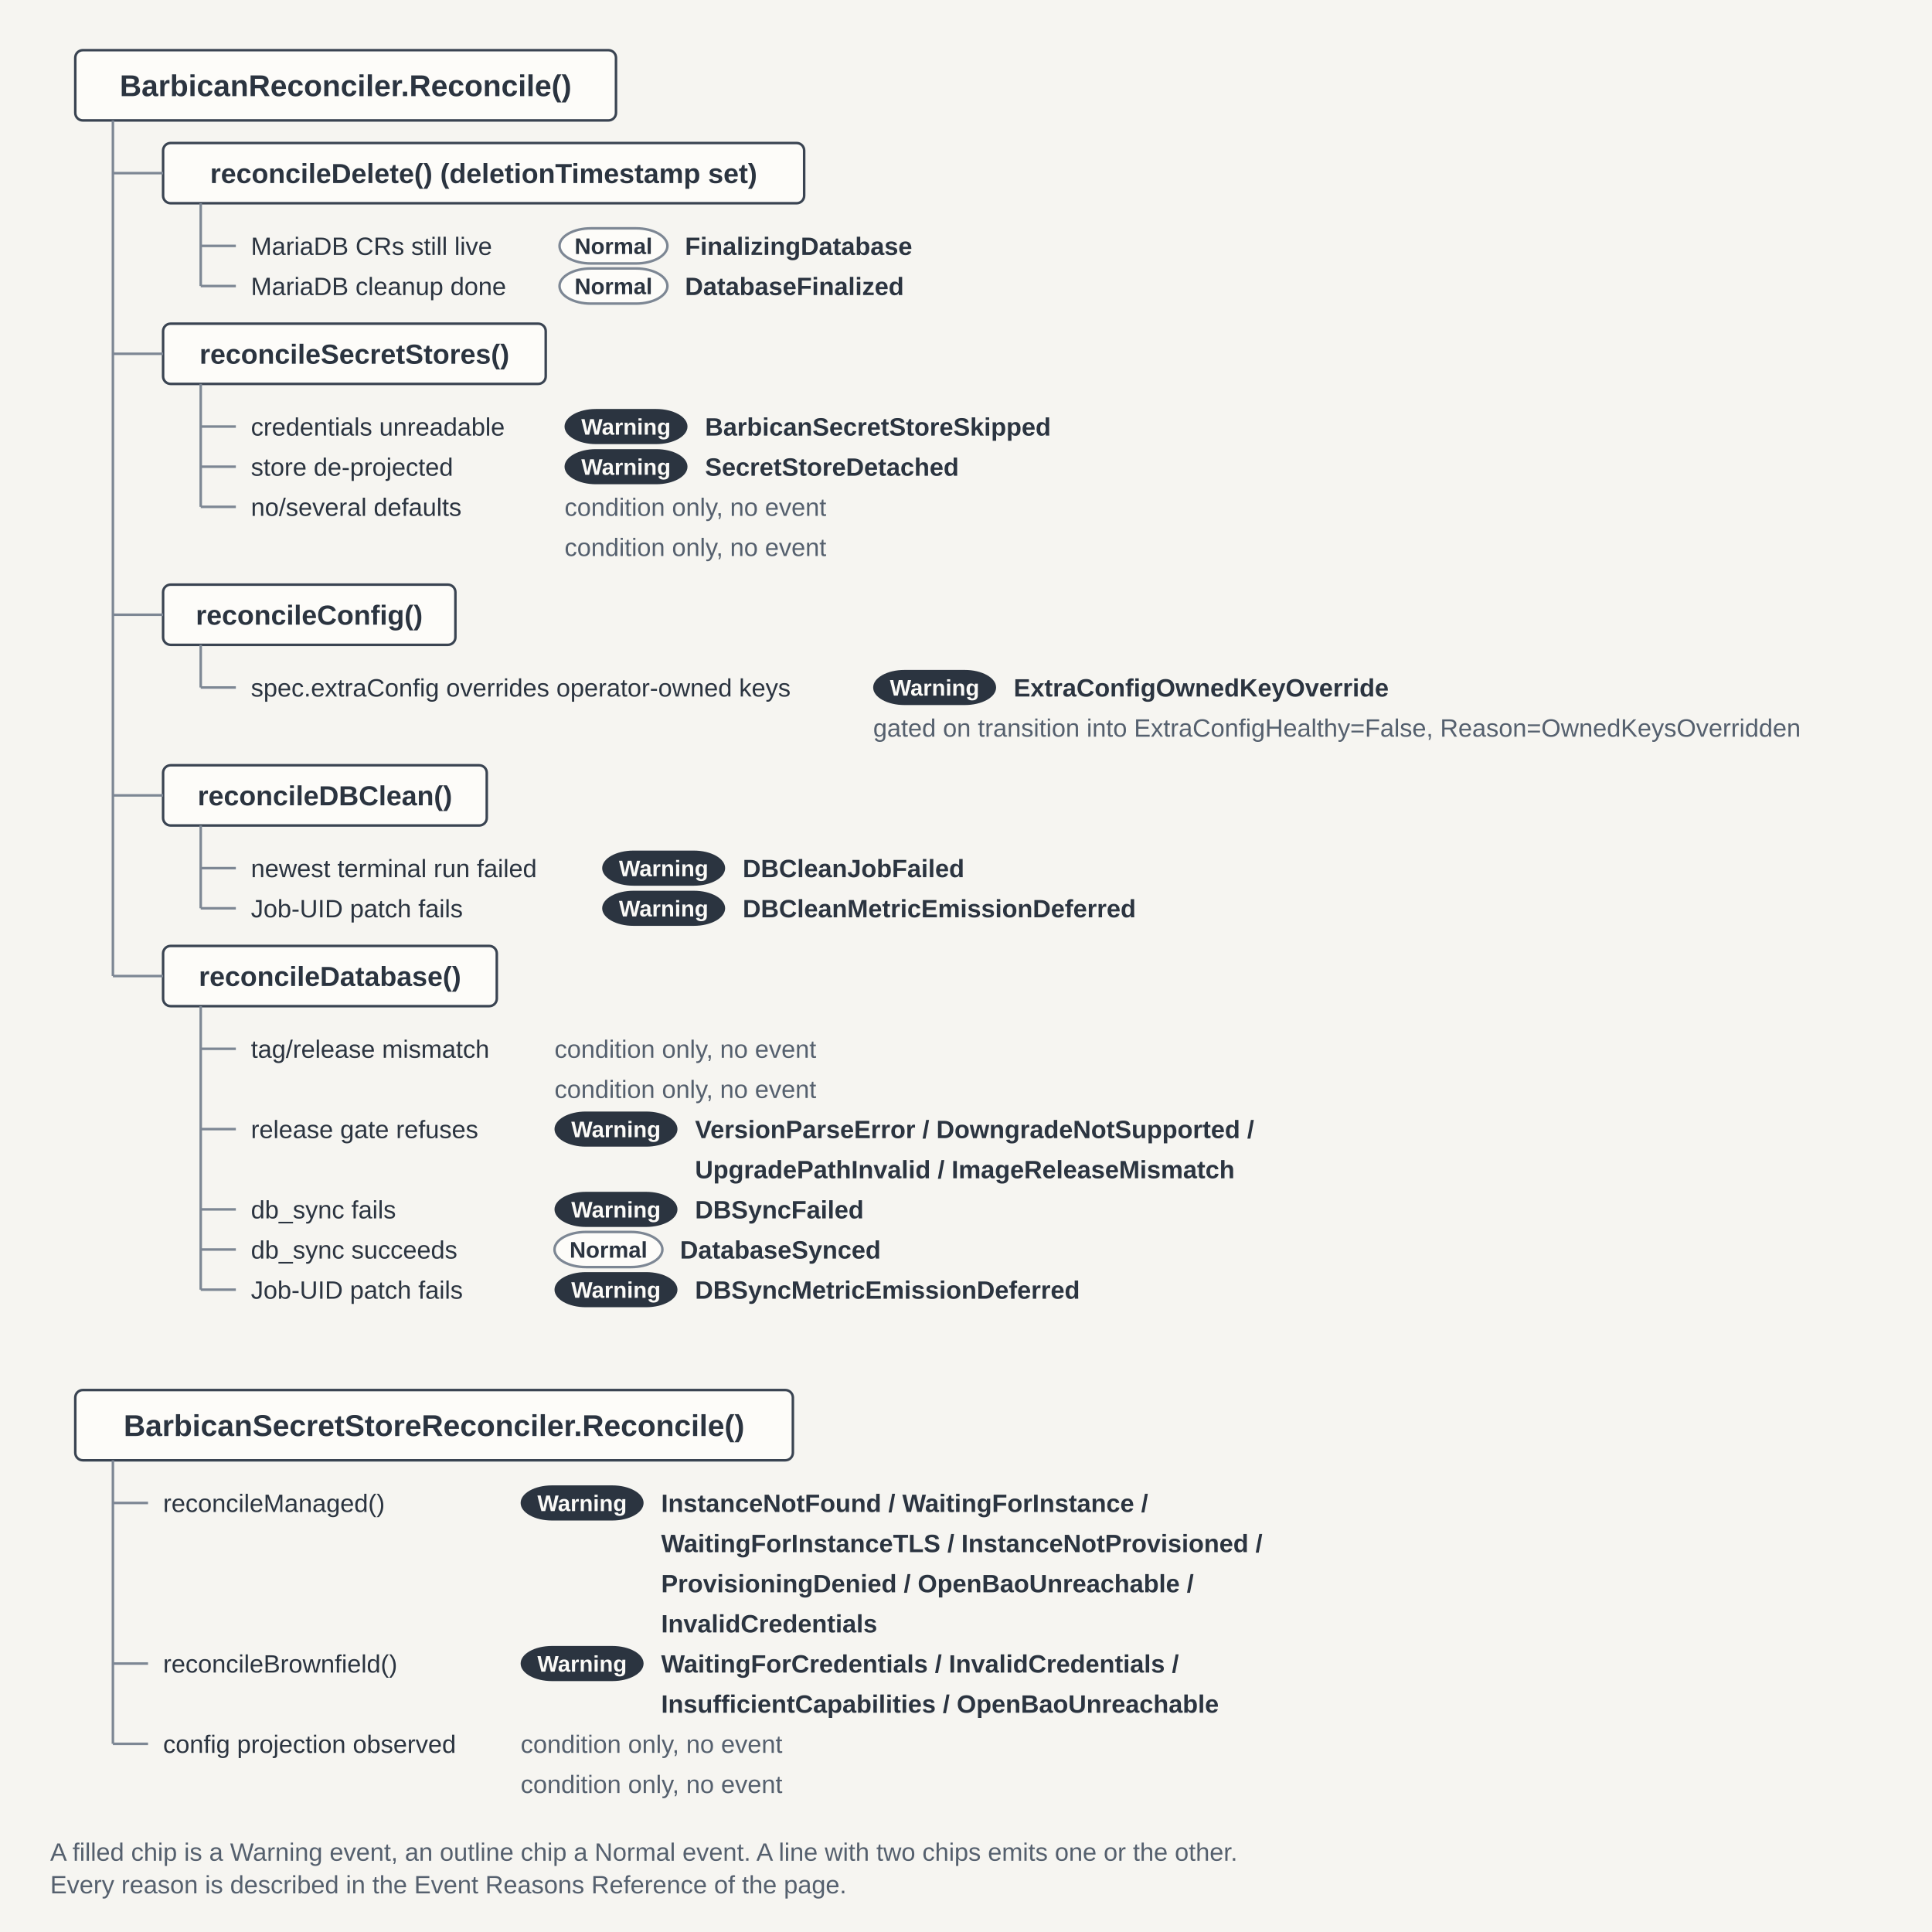
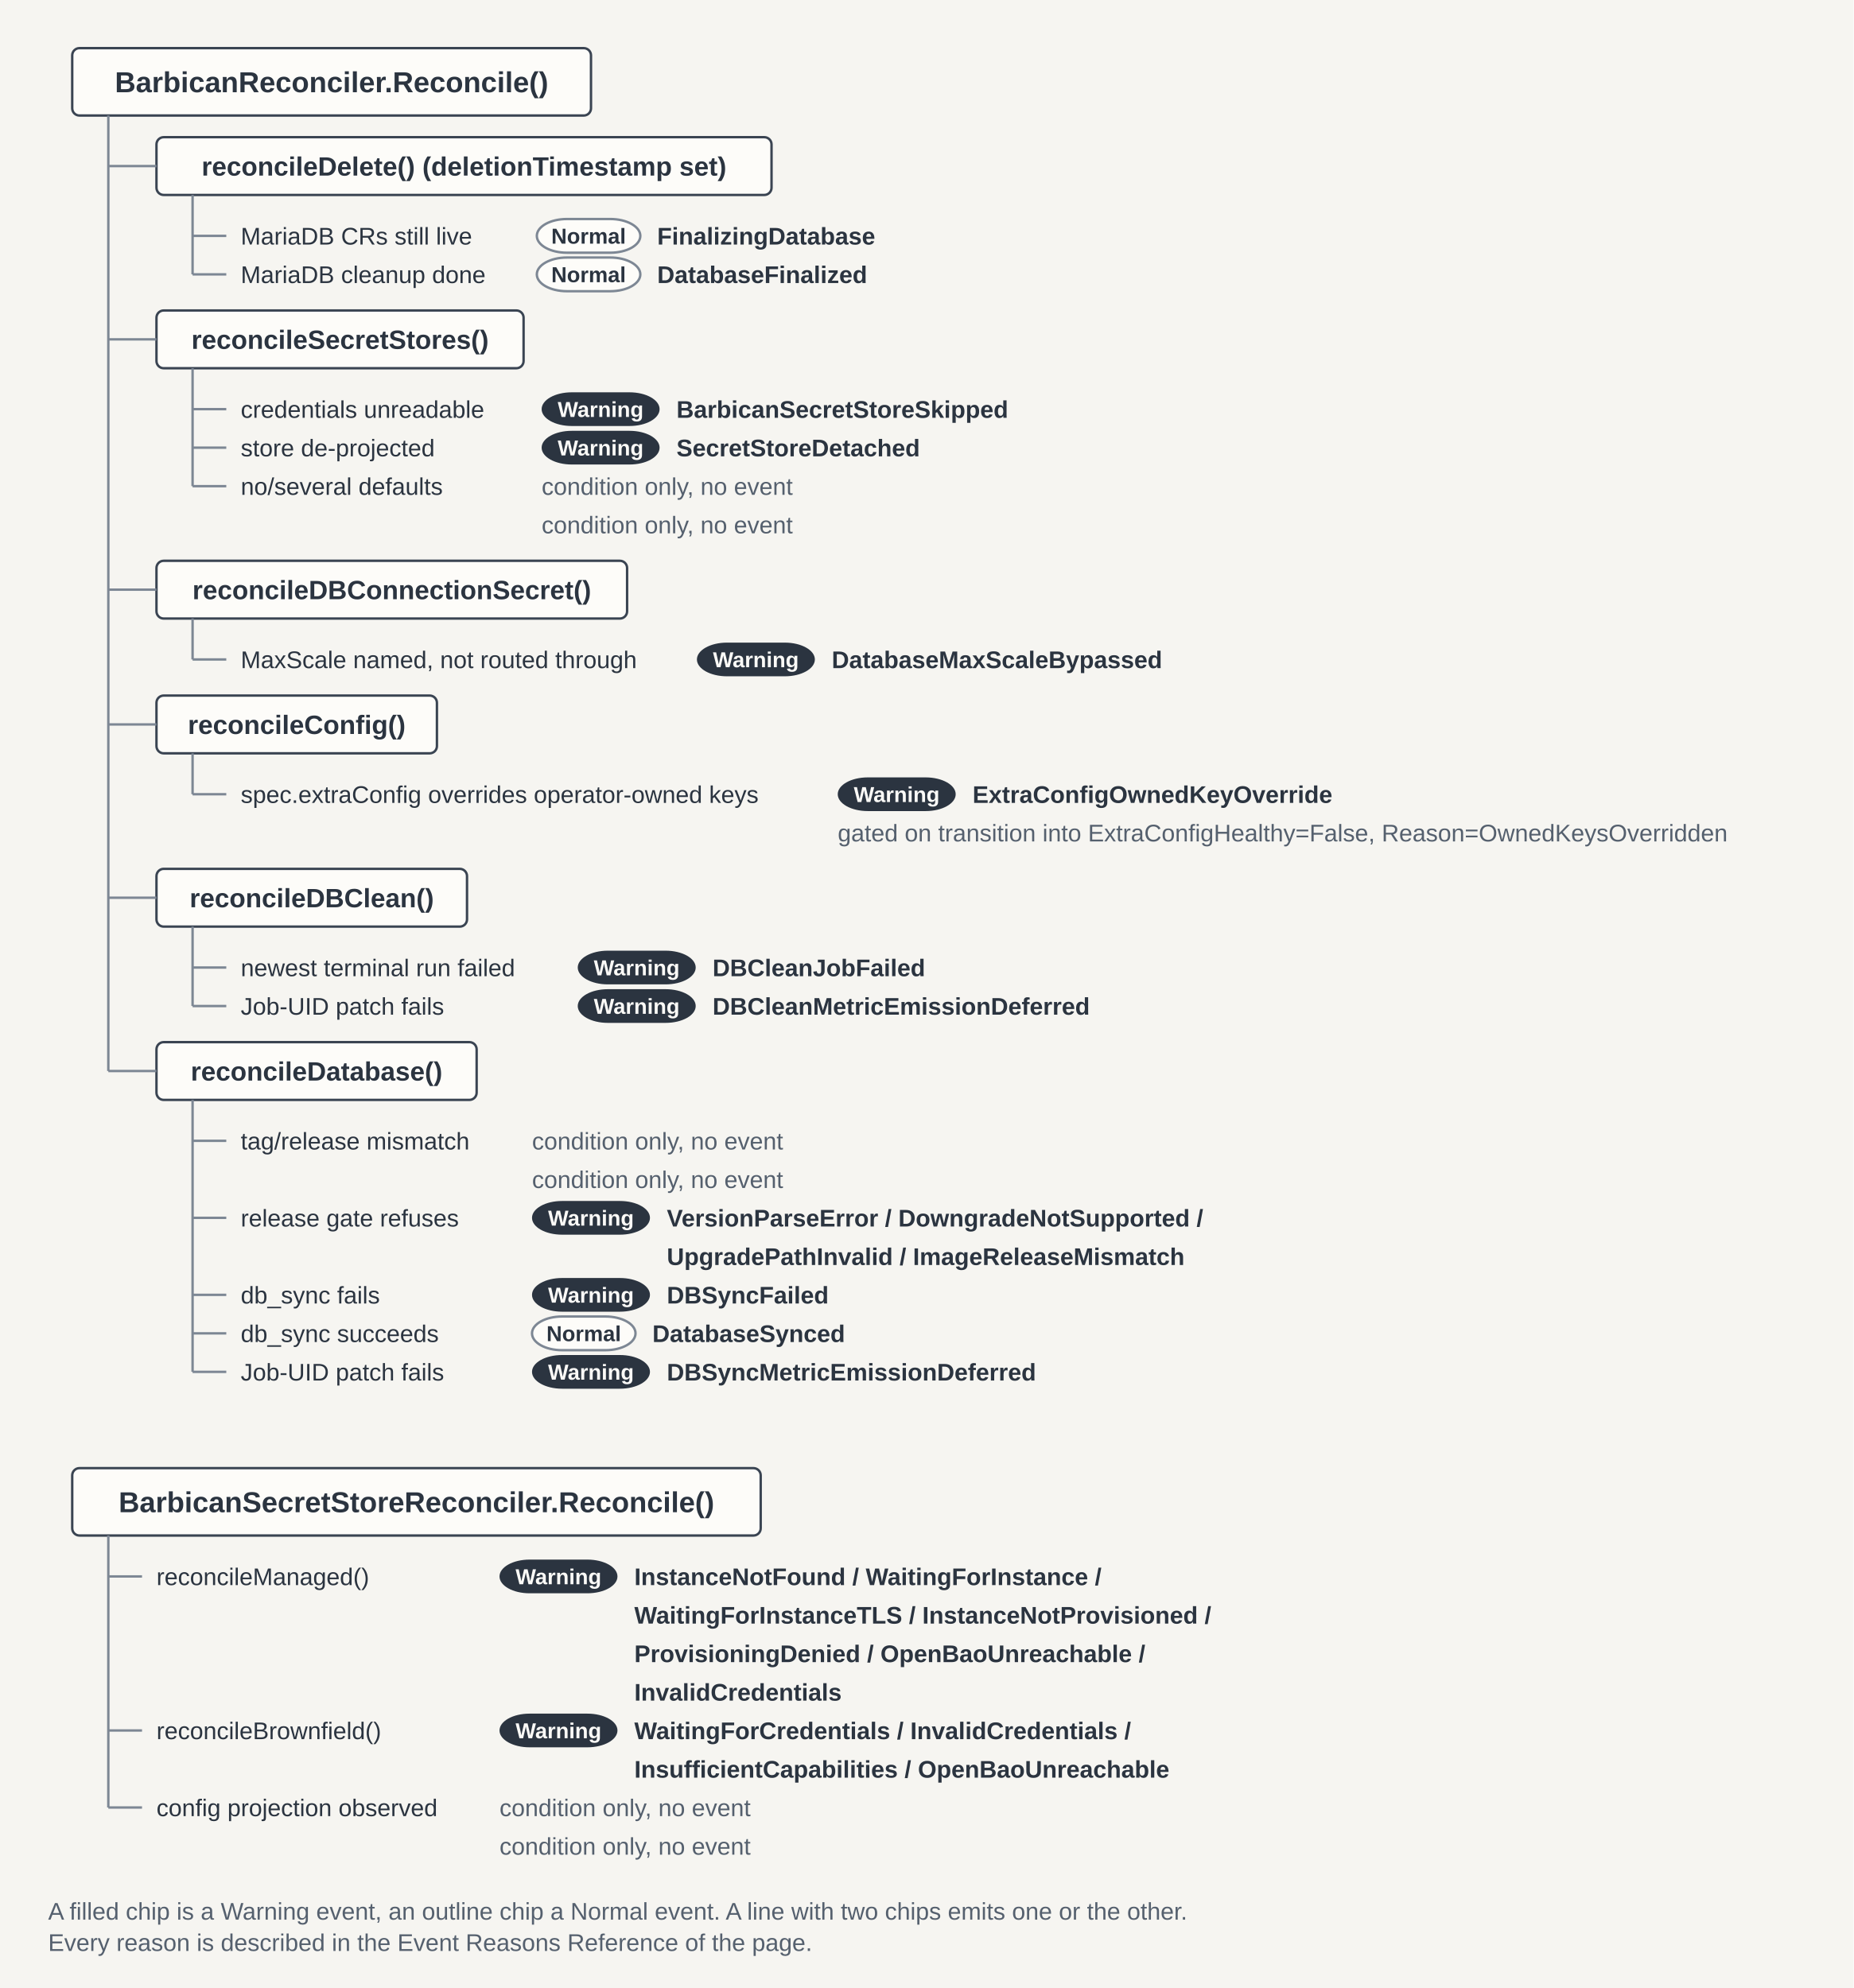
- <svg xmlns="http://www.w3.org/2000/svg" width="1540" height="1540" viewBox="0 0 1540 1540" font-family="'IBM Plex Sans', Arial, Helvetica, sans-serif" role="img" aria-label="Event flow of the Barbican operator">
-   <rect width="1540" height="1540" fill="#F6F5F1" />
+ <svg xmlns="http://www.w3.org/2000/svg" width="1540" height="1652" viewBox="0 0 1540 1652" font-family="'IBM Plex Sans', Arial, Helvetica, sans-serif" role="img" aria-label="Event flow of the Barbican operator">
+   <rect width="1540" height="1652" fill="#F6F5F1" />
  <rect x="60" y="40" width="431" height="56" rx="6" fill="#FDFCF9" stroke="#3A4452" stroke-width="2" />
  <text x="275.5" y="76.64" font-size="24" font-weight="700" fill="#2B3440" text-anchor="middle">BarbicanReconciler.Reconcile()</text>
  <rect x="130" y="114" width="511" height="48" rx="6" fill="#FDFCF9" stroke="#3A4452" stroke-width="2" />
  <text x="385.5" y="145.92" font-size="22" font-weight="700" fill="#2B3440" text-anchor="middle">reconcileDelete() (deletionTimestamp set)</text>
  <polyline points="90,138 130,138" fill="none" stroke="#7D8794" stroke-width="2" />
  <polyline points="160,196 188,196" fill="none" stroke="#7D8794" stroke-width="2" />
  <text x="200" y="203.2" font-size="20" font-weight="400" fill="#2B3440">MariaDB CRs still live</text>
  <rect x="446" y="182" width="86" height="28" rx="25" fill="#FDFCF9" stroke="#7D8794" stroke-width="2" />
  <text x="489" y="202.48" font-size="18" font-weight="700" fill="#2B3440" text-anchor="middle">Normal</text>
  <text x="546" y="203.2" font-size="20" font-weight="700" fill="#2B3440">FinalizingDatabase</text>
  <polyline points="160,228 188,228" fill="none" stroke="#7D8794" stroke-width="2" />
  <text x="200" y="235.2" font-size="20" font-weight="400" fill="#2B3440">MariaDB cleanup done</text>
  <rect x="446" y="214" width="86" height="28" rx="25" fill="#FDFCF9" stroke="#7D8794" stroke-width="2" />
  <text x="489" y="234.48" font-size="18" font-weight="700" fill="#2B3440" text-anchor="middle">Normal</text>
  <text x="546" y="235.2" font-size="20" font-weight="700" fill="#2B3440">DatabaseFinalized</text>
  <polyline points="160,162 160,228" fill="none" stroke="#7D8794" stroke-width="2" />
  <rect x="130" y="258" width="305" height="48" rx="6" fill="#FDFCF9" stroke="#3A4452" stroke-width="2" />
  <text x="282.5" y="289.92" font-size="22" font-weight="700" fill="#2B3440" text-anchor="middle">reconcileSecretStores()</text>
  <polyline points="90,282 130,282" fill="none" stroke="#7D8794" stroke-width="2" />
  <polyline points="160,340 188,340" fill="none" stroke="#7D8794" stroke-width="2" />
  <text x="200" y="347.2" font-size="20" font-weight="400" fill="#2B3440">credentials unreadable</text>
  <rect x="450" y="326" width="98" height="28" rx="25" fill="#2B3440" />
  <text x="499" y="346.48" font-size="18" font-weight="700" fill="#FBFAF7" text-anchor="middle">Warning</text>
  <text x="562" y="347.2" font-size="20" font-weight="700" fill="#2B3440">BarbicanSecretStoreSkipped</text>
  <polyline points="160,372 188,372" fill="none" stroke="#7D8794" stroke-width="2" />
  <text x="200" y="379.2" font-size="20" font-weight="400" fill="#2B3440">store de-projected</text>
  <rect x="450" y="358" width="98" height="28" rx="25" fill="#2B3440" />
  <text x="499" y="378.48" font-size="18" font-weight="700" fill="#FBFAF7" text-anchor="middle">Warning</text>
  <text x="562" y="379.2" font-size="20" font-weight="700" fill="#2B3440">SecretStoreDetached</text>
  <polyline points="160,404 188,404" fill="none" stroke="#7D8794" stroke-width="2" />
  <text x="200" y="411.2" font-size="20" font-weight="400" fill="#2B3440">no/several defaults</text>
  <text x="450" y="411.2" font-size="20" font-weight="400" fill="#55606E">condition only, no event</text>
  <text x="450" y="443.2" font-size="20" font-weight="400" fill="#55606E">condition only, no event</text>
  <polyline points="160,306 160,404" fill="none" stroke="#7D8794" stroke-width="2" />
-   <rect x="130" y="466" width="233" height="48" rx="6" fill="#FDFCF9" stroke="#3A4452" stroke-width="2" />
-   <text x="246.5" y="497.92" font-size="22" font-weight="700" fill="#2B3440" text-anchor="middle">reconcileConfig()</text>
+   <rect x="130" y="466" width="391" height="48" rx="6" fill="#FDFCF9" stroke="#3A4452" stroke-width="2" />
+   <text x="325.5" y="497.92" font-size="22" font-weight="700" fill="#2B3440" text-anchor="middle">reconcileDBConnectionSecret()</text>
  <polyline points="90,490 130,490" fill="none" stroke="#7D8794" stroke-width="2" />
  <polyline points="160,548 188,548" fill="none" stroke="#7D8794" stroke-width="2" />
-   <text x="200" y="555.2" font-size="20" font-weight="400" fill="#2B3440">spec.extraConfig overrides operator-owned keys</text>
-   <rect x="696" y="534" width="98" height="28" rx="25" fill="#2B3440" />
-   <text x="745" y="554.48" font-size="18" font-weight="700" fill="#FBFAF7" text-anchor="middle">Warning</text>
-   <text x="808" y="555.2" font-size="20" font-weight="700" fill="#2B3440">ExtraConfigOwnedKeyOverride</text>
-   <text x="696" y="587.2" font-size="20" font-weight="400" fill="#55606E">gated on transition into ExtraConfigHealthy=False, Reason=OwnedKeysOverridden</text>
+   <text x="200" y="555.2" font-size="20" font-weight="400" fill="#2B3440">MaxScale named, not routed through</text>
+   <rect x="579" y="534" width="98" height="28" rx="25" fill="#2B3440" />
+   <text x="628" y="554.48" font-size="18" font-weight="700" fill="#FBFAF7" text-anchor="middle">Warning</text>
+   <text x="691" y="555.2" font-size="20" font-weight="700" fill="#2B3440">DatabaseMaxScaleBypassed</text>
  <polyline points="160,514 160,548" fill="none" stroke="#7D8794" stroke-width="2" />
-   <rect x="130" y="610" width="258" height="48" rx="6" fill="#FDFCF9" stroke="#3A4452" stroke-width="2" />
-   <text x="259" y="641.92" font-size="22" font-weight="700" fill="#2B3440" text-anchor="middle">reconcileDBClean()</text>
-   <polyline points="90,634 130,634" fill="none" stroke="#7D8794" stroke-width="2" />
-   <polyline points="160,692 188,692" fill="none" stroke="#7D8794" stroke-width="2" />
-   <text x="200" y="699.2" font-size="20" font-weight="400" fill="#2B3440">newest terminal run failed</text>
-   <rect x="480" y="678" width="98" height="28" rx="25" fill="#2B3440" />
-   <text x="529" y="698.48" font-size="18" font-weight="700" fill="#FBFAF7" text-anchor="middle">Warning</text>
-   <text x="592" y="699.2" font-size="20" font-weight="700" fill="#2B3440">DBCleanJobFailed</text>
-   <polyline points="160,724 188,724" fill="none" stroke="#7D8794" stroke-width="2" />
-   <text x="200" y="731.2" font-size="20" font-weight="400" fill="#2B3440">Job-UID patch fails</text>
-   <rect x="480" y="710" width="98" height="28" rx="25" fill="#2B3440" />
-   <text x="529" y="730.48" font-size="18" font-weight="700" fill="#FBFAF7" text-anchor="middle">Warning</text>
-   <text x="592" y="731.2" font-size="20" font-weight="700" fill="#2B3440">DBCleanMetricEmissionDeferred</text>
-   <polyline points="160,658 160,724" fill="none" stroke="#7D8794" stroke-width="2" />
-   <rect x="130" y="754" width="266" height="48" rx="6" fill="#FDFCF9" stroke="#3A4452" stroke-width="2" />
-   <text x="263" y="785.92" font-size="22" font-weight="700" fill="#2B3440" text-anchor="middle">reconcileDatabase()</text>
-   <polyline points="90,778 130,778" fill="none" stroke="#7D8794" stroke-width="2" />
+   <rect x="130" y="578" width="233" height="48" rx="6" fill="#FDFCF9" stroke="#3A4452" stroke-width="2" />
+   <text x="246.5" y="609.92" font-size="22" font-weight="700" fill="#2B3440" text-anchor="middle">reconcileConfig()</text>
+   <polyline points="90,602 130,602" fill="none" stroke="#7D8794" stroke-width="2" />
+   <polyline points="160,660 188,660" fill="none" stroke="#7D8794" stroke-width="2" />
+   <text x="200" y="667.2" font-size="20" font-weight="400" fill="#2B3440">spec.extraConfig overrides operator-owned keys</text>
+   <rect x="696" y="646" width="98" height="28" rx="25" fill="#2B3440" />
+   <text x="745" y="666.48" font-size="18" font-weight="700" fill="#FBFAF7" text-anchor="middle">Warning</text>
+   <text x="808" y="667.2" font-size="20" font-weight="700" fill="#2B3440">ExtraConfigOwnedKeyOverride</text>
+   <text x="696" y="699.2" font-size="20" font-weight="400" fill="#55606E">gated on transition into ExtraConfigHealthy=False, Reason=OwnedKeysOverridden</text>
+   <polyline points="160,626 160,660" fill="none" stroke="#7D8794" stroke-width="2" />
+   <rect x="130" y="722" width="258" height="48" rx="6" fill="#FDFCF9" stroke="#3A4452" stroke-width="2" />
+   <text x="259" y="753.92" font-size="22" font-weight="700" fill="#2B3440" text-anchor="middle">reconcileDBClean()</text>
+   <polyline points="90,746 130,746" fill="none" stroke="#7D8794" stroke-width="2" />
+   <polyline points="160,804 188,804" fill="none" stroke="#7D8794" stroke-width="2" />
+   <text x="200" y="811.2" font-size="20" font-weight="400" fill="#2B3440">newest terminal run failed</text>
+   <rect x="480" y="790" width="98" height="28" rx="25" fill="#2B3440" />
+   <text x="529" y="810.48" font-size="18" font-weight="700" fill="#FBFAF7" text-anchor="middle">Warning</text>
+   <text x="592" y="811.2" font-size="20" font-weight="700" fill="#2B3440">DBCleanJobFailed</text>
  <polyline points="160,836 188,836" fill="none" stroke="#7D8794" stroke-width="2" />
-   <text x="200" y="843.2" font-size="20" font-weight="400" fill="#2B3440">tag/release mismatch</text>
-   <text x="442" y="843.2" font-size="20" font-weight="400" fill="#55606E">condition only, no event</text>
-   <text x="442" y="875.2" font-size="20" font-weight="400" fill="#55606E">condition only, no event</text>
-   <polyline points="160,900 188,900" fill="none" stroke="#7D8794" stroke-width="2" />
-   <text x="200" y="907.2" font-size="20" font-weight="400" fill="#2B3440">release gate refuses</text>
-   <rect x="442" y="886" width="98" height="28" rx="25" fill="#2B3440" />
-   <text x="491" y="906.48" font-size="18" font-weight="700" fill="#FBFAF7" text-anchor="middle">Warning</text>
-   <text x="554" y="907.2" font-size="20" font-weight="700" fill="#2B3440">VersionParseError / DowngradeNotSupported /</text>
-   <text x="554" y="939.2" font-size="20" font-weight="700" fill="#2B3440">UpgradePathInvalid / ImageReleaseMismatch</text>
-   <polyline points="160,964 188,964" fill="none" stroke="#7D8794" stroke-width="2" />
-   <text x="200" y="971.2" font-size="20" font-weight="400" fill="#2B3440">db_sync fails</text>
-   <rect x="442" y="950" width="98" height="28" rx="25" fill="#2B3440" />
-   <text x="491" y="970.48" font-size="18" font-weight="700" fill="#FBFAF7" text-anchor="middle">Warning</text>
-   <text x="554" y="971.2" font-size="20" font-weight="700" fill="#2B3440">DBSyncFailed</text>
-   <polyline points="160,996 188,996" fill="none" stroke="#7D8794" stroke-width="2" />
-   <text x="200" y="1003.2" font-size="20" font-weight="400" fill="#2B3440">db_sync succeeds</text>
-   <rect x="442" y="982" width="86" height="28" rx="25" fill="#FDFCF9" stroke="#7D8794" stroke-width="2" />
-   <text x="485" y="1002.48" font-size="18" font-weight="700" fill="#2B3440" text-anchor="middle">Normal</text>
-   <text x="542" y="1003.2" font-size="20" font-weight="700" fill="#2B3440">DatabaseSynced</text>
-   <polyline points="160,1028 188,1028" fill="none" stroke="#7D8794" stroke-width="2" />
-   <text x="200" y="1035.2" font-size="20" font-weight="400" fill="#2B3440">Job-UID patch fails</text>
-   <rect x="442" y="1014" width="98" height="28" rx="25" fill="#2B3440" />
-   <text x="491" y="1034.48" font-size="18" font-weight="700" fill="#FBFAF7" text-anchor="middle">Warning</text>
-   <text x="554" y="1035.2" font-size="20" font-weight="700" fill="#2B3440">DBSyncMetricEmissionDeferred</text>
-   <polyline points="160,802 160,1028" fill="none" stroke="#7D8794" stroke-width="2" />
-   <polyline points="90,96 90,778" fill="none" stroke="#7D8794" stroke-width="2" />
-   <rect x="60" y="1108" width="572" height="56" rx="6" fill="#FDFCF9" stroke="#3A4452" stroke-width="2" />
-   <text x="346" y="1144.64" font-size="24" font-weight="700" fill="#2B3440" text-anchor="middle">BarbicanSecretStoreReconciler.Reconcile()</text>
-   <polyline points="90,1198 118,1198" fill="none" stroke="#7D8794" stroke-width="2" />
-   <text x="130" y="1205.2" font-size="20" font-weight="400" fill="#2B3440">reconcileManaged()</text>
-   <rect x="415" y="1184" width="98" height="28" rx="25" fill="#2B3440" />
-   <text x="464" y="1204.48" font-size="18" font-weight="700" fill="#FBFAF7" text-anchor="middle">Warning</text>
-   <text x="527" y="1205.2" font-size="20" font-weight="700" fill="#2B3440">InstanceNotFound / WaitingForInstance /</text>
-   <text x="527" y="1237.2" font-size="20" font-weight="700" fill="#2B3440">WaitingForInstanceTLS / InstanceNotProvisioned /</text>
-   <text x="527" y="1269.2" font-size="20" font-weight="700" fill="#2B3440">ProvisioningDenied / OpenBaoUnreachable /</text>
-   <text x="527" y="1301.2" font-size="20" font-weight="700" fill="#2B3440">InvalidCredentials</text>
-   <polyline points="90,1326 118,1326" fill="none" stroke="#7D8794" stroke-width="2" />
-   <text x="130" y="1333.2" font-size="20" font-weight="400" fill="#2B3440">reconcileBrownfield()</text>
-   <rect x="415" y="1312" width="98" height="28" rx="25" fill="#2B3440" />
-   <text x="464" y="1332.48" font-size="18" font-weight="700" fill="#FBFAF7" text-anchor="middle">Warning</text>
-   <text x="527" y="1333.2" font-size="20" font-weight="700" fill="#2B3440">WaitingForCredentials / InvalidCredentials /</text>
-   <text x="527" y="1365.2" font-size="20" font-weight="700" fill="#2B3440">InsufficientCapabilities / OpenBaoUnreachable</text>
-   <polyline points="90,1390 118,1390" fill="none" stroke="#7D8794" stroke-width="2" />
-   <text x="130" y="1397.2" font-size="20" font-weight="400" fill="#2B3440">config projection observed</text>
-   <text x="415" y="1397.2" font-size="20" font-weight="400" fill="#55606E">condition only, no event</text>
-   <text x="415" y="1429.2" font-size="20" font-weight="400" fill="#55606E">condition only, no event</text>
-   <polyline points="90,1164 90,1390" fill="none" stroke="#7D8794" stroke-width="2" />
-   <text x="40" y="1483.2" font-size="20" font-weight="400" fill="#55606E">A filled chip is a Warning event, an outline chip a Normal event. A line with two chips emits one or the other.</text>
-   <text x="40" y="1509.2" font-size="20" font-weight="400" fill="#55606E">Every reason is described in the Event Reasons Reference of the page.</text>
+   <text x="200" y="843.2" font-size="20" font-weight="400" fill="#2B3440">Job-UID patch fails</text>
+   <rect x="480" y="822" width="98" height="28" rx="25" fill="#2B3440" />
+   <text x="529" y="842.48" font-size="18" font-weight="700" fill="#FBFAF7" text-anchor="middle">Warning</text>
+   <text x="592" y="843.2" font-size="20" font-weight="700" fill="#2B3440">DBCleanMetricEmissionDeferred</text>
+   <polyline points="160,770 160,836" fill="none" stroke="#7D8794" stroke-width="2" />
+   <rect x="130" y="866" width="266" height="48" rx="6" fill="#FDFCF9" stroke="#3A4452" stroke-width="2" />
+   <text x="263" y="897.92" font-size="22" font-weight="700" fill="#2B3440" text-anchor="middle">reconcileDatabase()</text>
+   <polyline points="90,890 130,890" fill="none" stroke="#7D8794" stroke-width="2" />
+   <polyline points="160,948 188,948" fill="none" stroke="#7D8794" stroke-width="2" />
+   <text x="200" y="955.2" font-size="20" font-weight="400" fill="#2B3440">tag/release mismatch</text>
+   <text x="442" y="955.2" font-size="20" font-weight="400" fill="#55606E">condition only, no event</text>
+   <text x="442" y="987.2" font-size="20" font-weight="400" fill="#55606E">condition only, no event</text>
+   <polyline points="160,1012 188,1012" fill="none" stroke="#7D8794" stroke-width="2" />
+   <text x="200" y="1019.2" font-size="20" font-weight="400" fill="#2B3440">release gate refuses</text>
+   <rect x="442" y="998" width="98" height="28" rx="25" fill="#2B3440" />
+   <text x="491" y="1018.48" font-size="18" font-weight="700" fill="#FBFAF7" text-anchor="middle">Warning</text>
+   <text x="554" y="1019.2" font-size="20" font-weight="700" fill="#2B3440">VersionParseError / DowngradeNotSupported /</text>
+   <text x="554" y="1051.2" font-size="20" font-weight="700" fill="#2B3440">UpgradePathInvalid / ImageReleaseMismatch</text>
+   <polyline points="160,1076 188,1076" fill="none" stroke="#7D8794" stroke-width="2" />
+   <text x="200" y="1083.2" font-size="20" font-weight="400" fill="#2B3440">db_sync fails</text>
+   <rect x="442" y="1062" width="98" height="28" rx="25" fill="#2B3440" />
+   <text x="491" y="1082.48" font-size="18" font-weight="700" fill="#FBFAF7" text-anchor="middle">Warning</text>
+   <text x="554" y="1083.2" font-size="20" font-weight="700" fill="#2B3440">DBSyncFailed</text>
+   <polyline points="160,1108 188,1108" fill="none" stroke="#7D8794" stroke-width="2" />
+   <text x="200" y="1115.2" font-size="20" font-weight="400" fill="#2B3440">db_sync succeeds</text>
+   <rect x="442" y="1094" width="86" height="28" rx="25" fill="#FDFCF9" stroke="#7D8794" stroke-width="2" />
+   <text x="485" y="1114.48" font-size="18" font-weight="700" fill="#2B3440" text-anchor="middle">Normal</text>
+   <text x="542" y="1115.2" font-size="20" font-weight="700" fill="#2B3440">DatabaseSynced</text>
+   <polyline points="160,1140 188,1140" fill="none" stroke="#7D8794" stroke-width="2" />
+   <text x="200" y="1147.2" font-size="20" font-weight="400" fill="#2B3440">Job-UID patch fails</text>
+   <rect x="442" y="1126" width="98" height="28" rx="25" fill="#2B3440" />
+   <text x="491" y="1146.48" font-size="18" font-weight="700" fill="#FBFAF7" text-anchor="middle">Warning</text>
+   <text x="554" y="1147.2" font-size="20" font-weight="700" fill="#2B3440">DBSyncMetricEmissionDeferred</text>
+   <polyline points="160,914 160,1140" fill="none" stroke="#7D8794" stroke-width="2" />
+   <polyline points="90,96 90,890" fill="none" stroke="#7D8794" stroke-width="2" />
+   <rect x="60" y="1220" width="572" height="56" rx="6" fill="#FDFCF9" stroke="#3A4452" stroke-width="2" />
+   <text x="346" y="1256.64" font-size="24" font-weight="700" fill="#2B3440" text-anchor="middle">BarbicanSecretStoreReconciler.Reconcile()</text>
+   <polyline points="90,1310 118,1310" fill="none" stroke="#7D8794" stroke-width="2" />
+   <text x="130" y="1317.2" font-size="20" font-weight="400" fill="#2B3440">reconcileManaged()</text>
+   <rect x="415" y="1296" width="98" height="28" rx="25" fill="#2B3440" />
+   <text x="464" y="1316.48" font-size="18" font-weight="700" fill="#FBFAF7" text-anchor="middle">Warning</text>
+   <text x="527" y="1317.2" font-size="20" font-weight="700" fill="#2B3440">InstanceNotFound / WaitingForInstance /</text>
+   <text x="527" y="1349.2" font-size="20" font-weight="700" fill="#2B3440">WaitingForInstanceTLS / InstanceNotProvisioned /</text>
+   <text x="527" y="1381.2" font-size="20" font-weight="700" fill="#2B3440">ProvisioningDenied / OpenBaoUnreachable /</text>
+   <text x="527" y="1413.2" font-size="20" font-weight="700" fill="#2B3440">InvalidCredentials</text>
+   <polyline points="90,1438 118,1438" fill="none" stroke="#7D8794" stroke-width="2" />
+   <text x="130" y="1445.2" font-size="20" font-weight="400" fill="#2B3440">reconcileBrownfield()</text>
+   <rect x="415" y="1424" width="98" height="28" rx="25" fill="#2B3440" />
+   <text x="464" y="1444.48" font-size="18" font-weight="700" fill="#FBFAF7" text-anchor="middle">Warning</text>
+   <text x="527" y="1445.2" font-size="20" font-weight="700" fill="#2B3440">WaitingForCredentials / InvalidCredentials /</text>
+   <text x="527" y="1477.2" font-size="20" font-weight="700" fill="#2B3440">InsufficientCapabilities / OpenBaoUnreachable</text>
+   <polyline points="90,1502 118,1502" fill="none" stroke="#7D8794" stroke-width="2" />
+   <text x="130" y="1509.2" font-size="20" font-weight="400" fill="#2B3440">config projection observed</text>
+   <text x="415" y="1509.2" font-size="20" font-weight="400" fill="#55606E">condition only, no event</text>
+   <text x="415" y="1541.2" font-size="20" font-weight="400" fill="#55606E">condition only, no event</text>
+   <polyline points="90,1276 90,1502" fill="none" stroke="#7D8794" stroke-width="2" />
+   <text x="40" y="1595.2" font-size="20" font-weight="400" fill="#55606E">A filled chip is a Warning event, an outline chip a Normal event. A line with two chips emits one or the other.</text>
+   <text x="40" y="1621.2" font-size="20" font-weight="400" fill="#55606E">Every reason is described in the Event Reasons Reference of the page.</text>
</svg>
